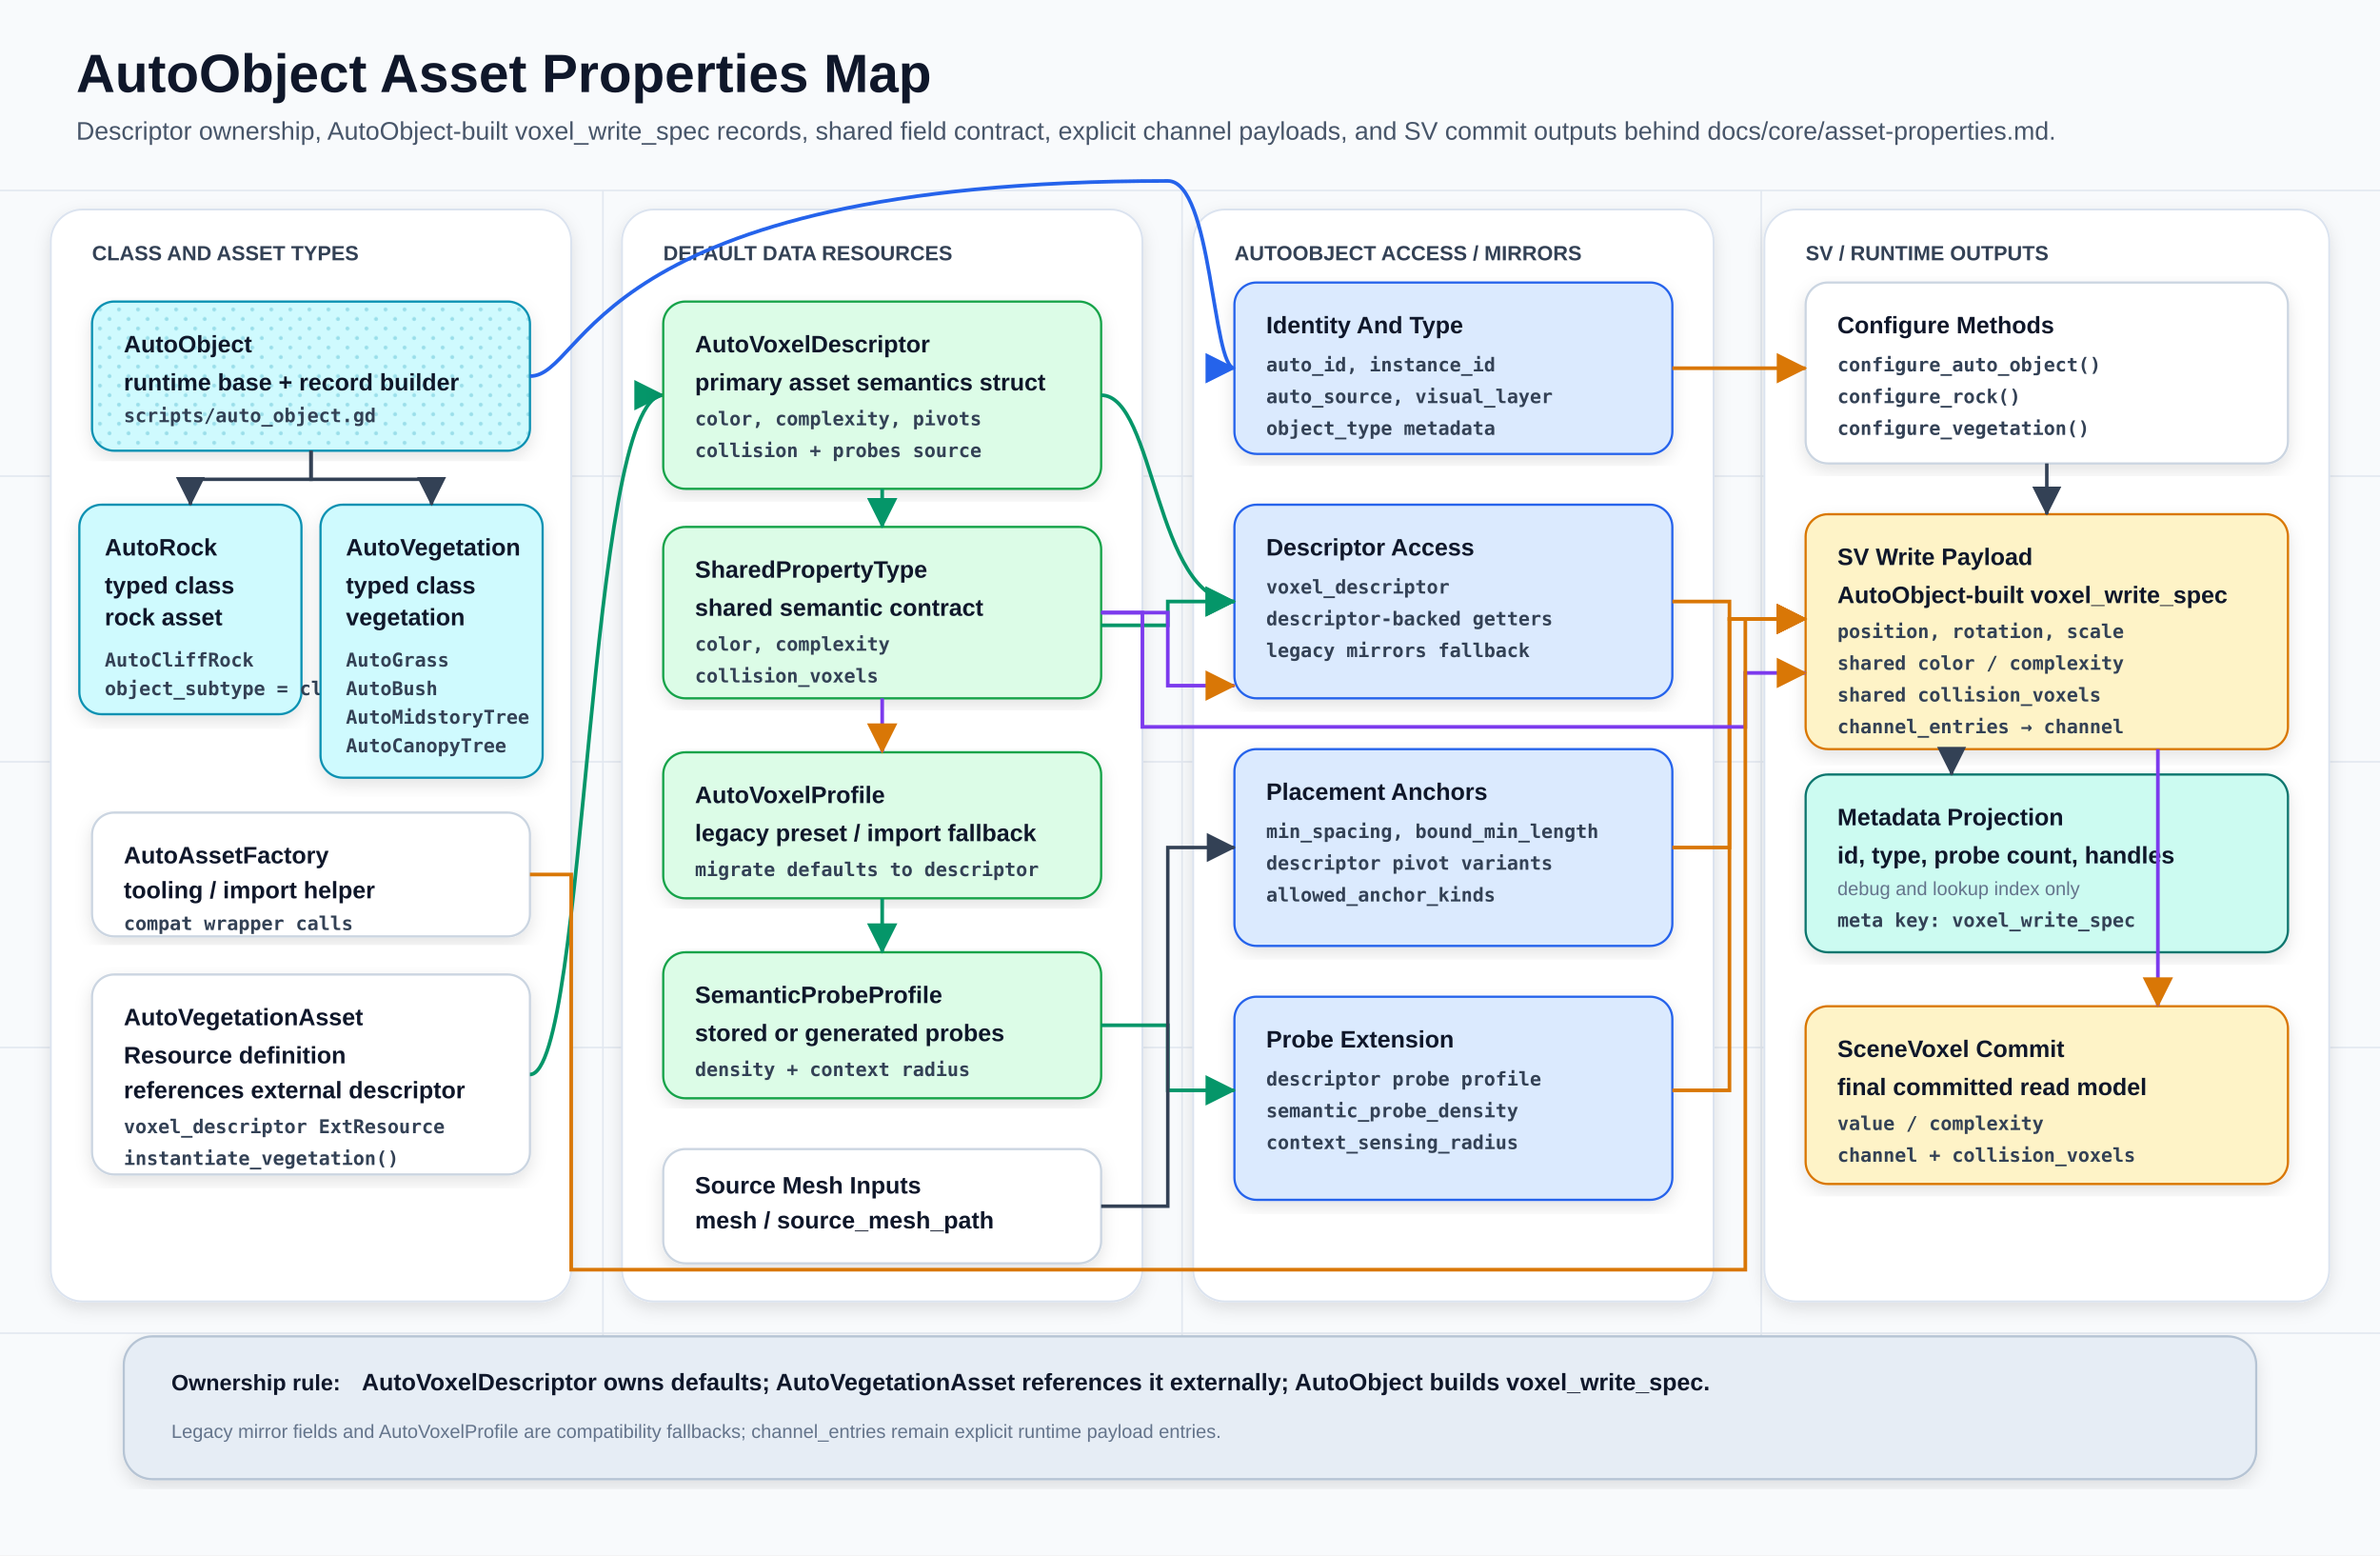
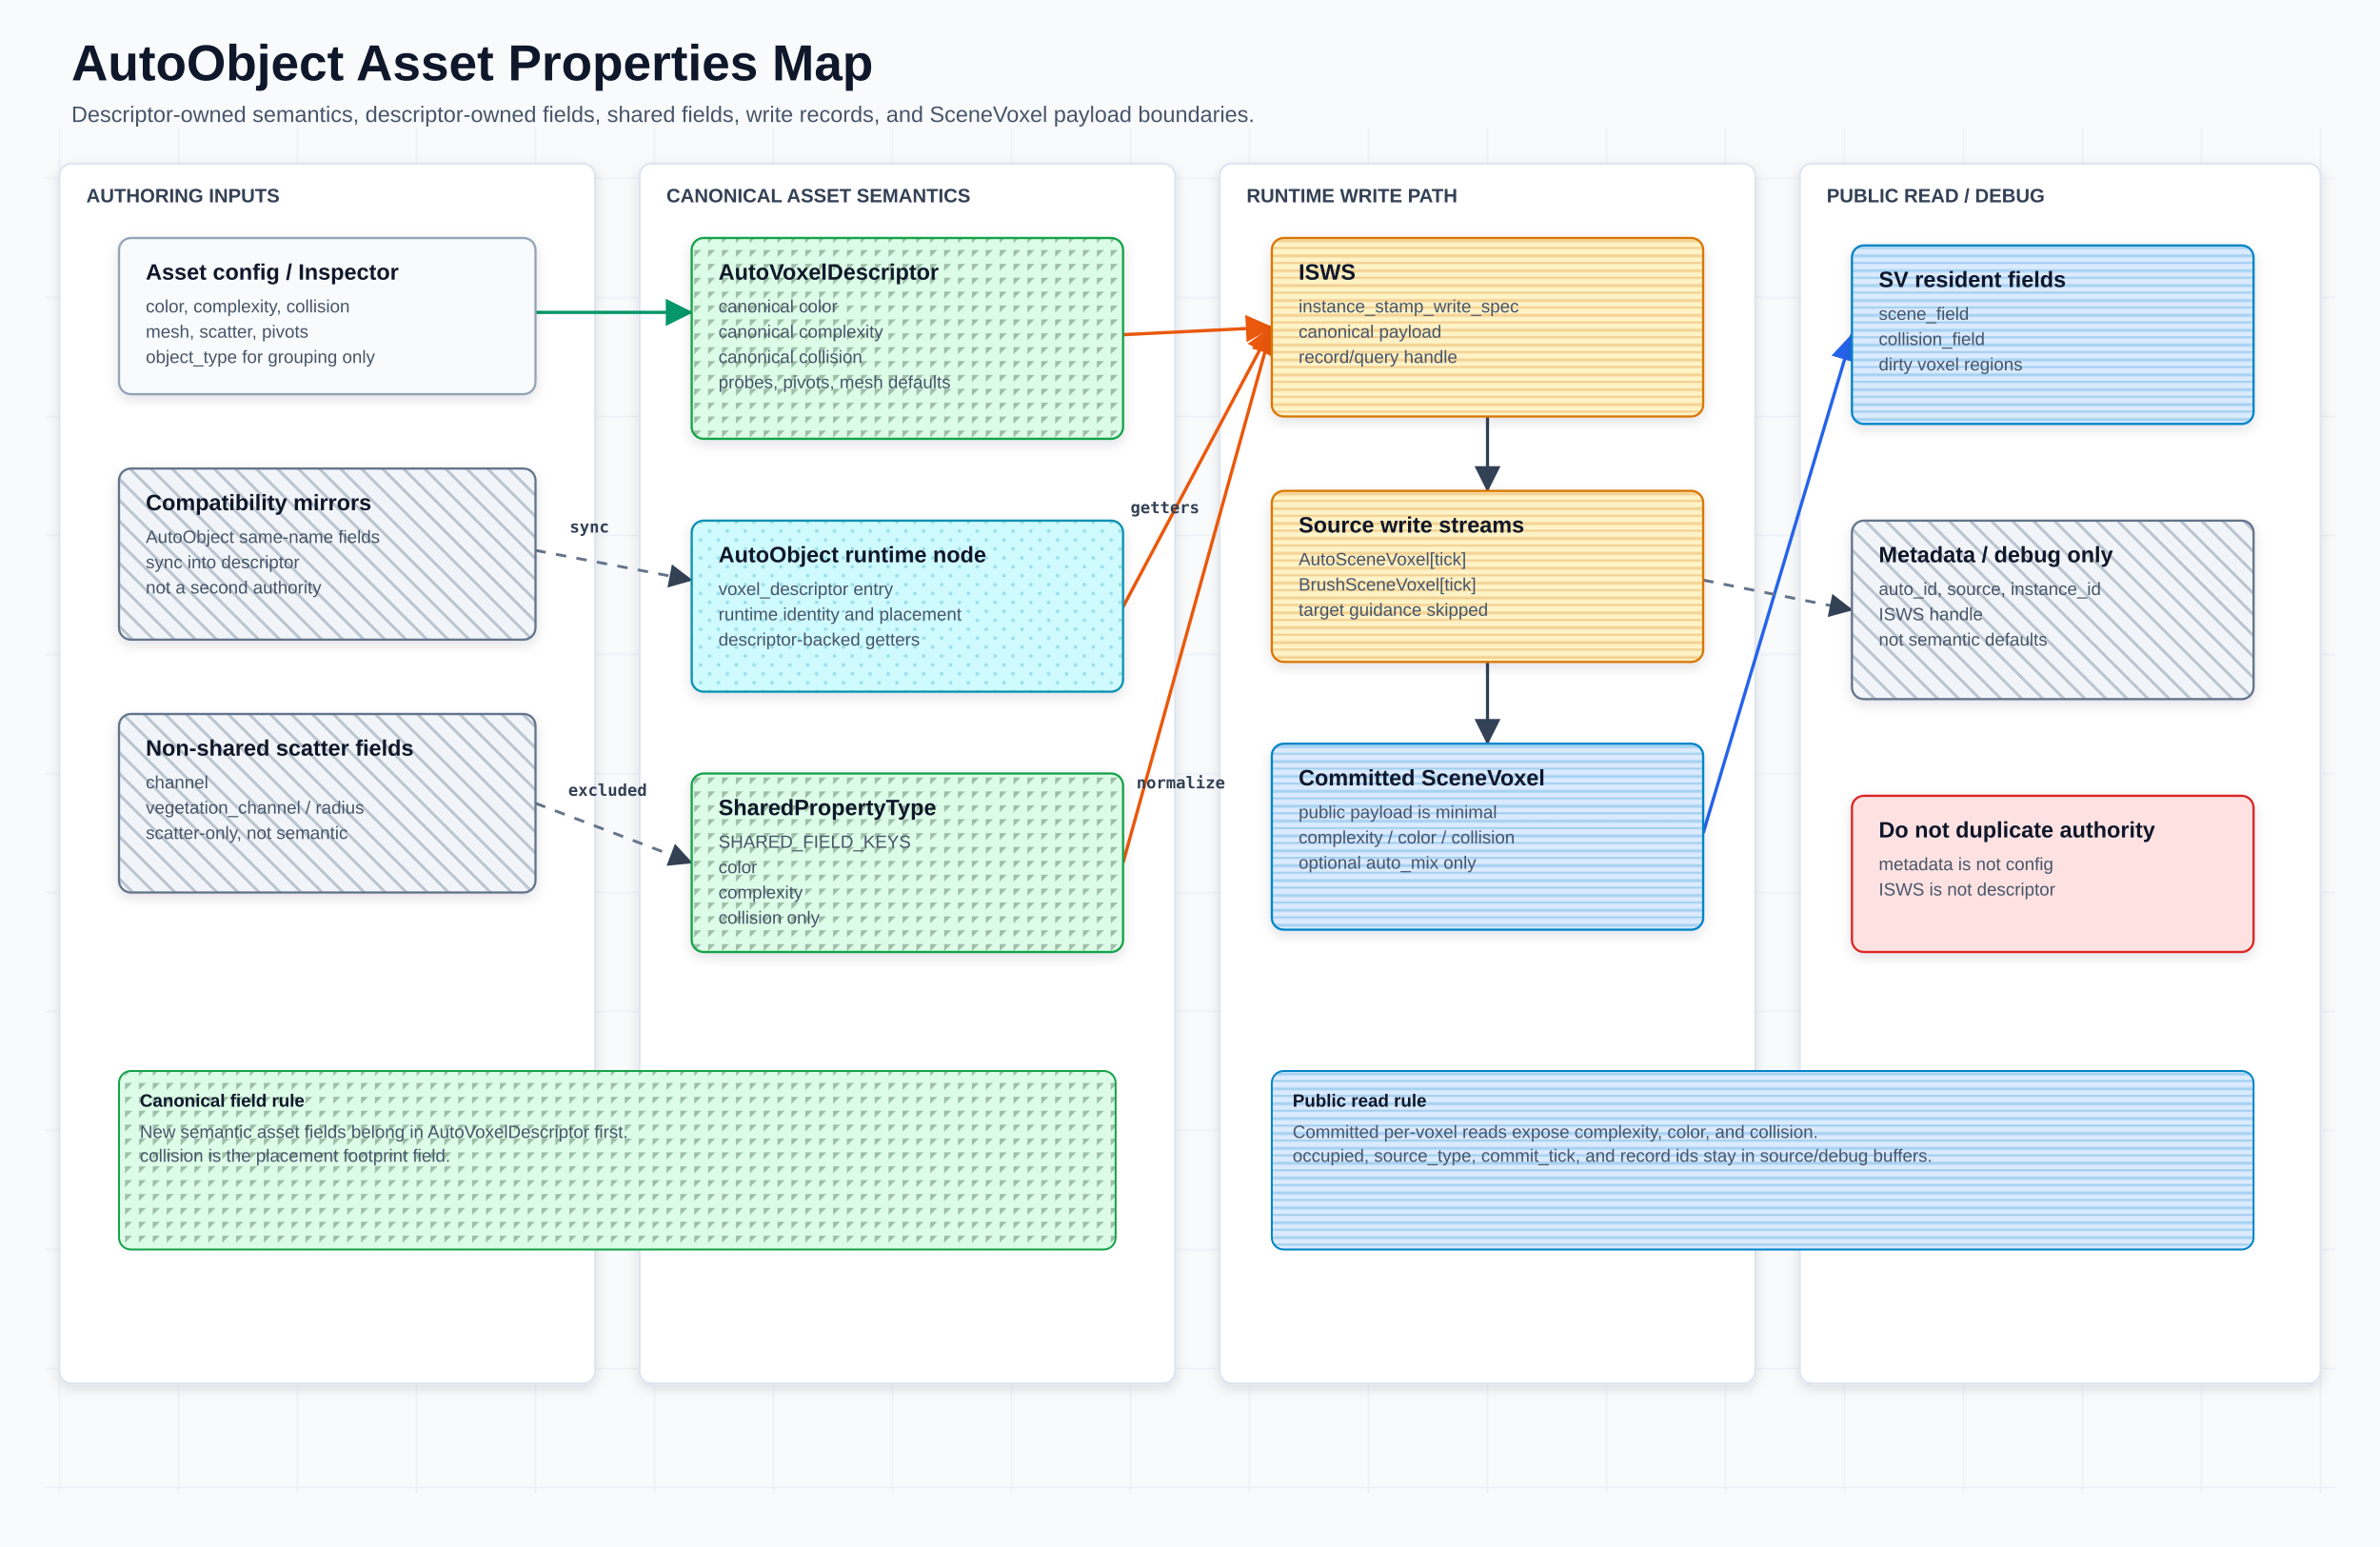
- <svg xmlns="http://www.w3.org/2000/svg" width="1500" height="980" viewBox="0 0 1500 980" role="img" aria-labelledby="title desc">
+ <svg xmlns="http://www.w3.org/2000/svg" width="1600" height="1040" viewBox="0 0 1600 1040" role="img" aria-labelledby="title desc">
  <defs>
    <marker id="arrow" viewBox="0 0 12 12" refX="10.5" refY="6" markerWidth="10" markerHeight="10" orient="auto">
      <path d="M1,1 L11,6 L1,11 Z" fill="#334155" />
    </marker>
    <marker id="arrow-blue" viewBox="0 0 12 12" refX="10.5" refY="6" markerWidth="10" markerHeight="10" orient="auto">
      <path d="M1,1 L11,6 L1,11 Z" fill="#2563eb" />
    </marker>
    <marker id="arrow-green" viewBox="0 0 12 12" refX="10.5" refY="6" markerWidth="10" markerHeight="10" orient="auto">
      <path d="M1,1 L11,6 L1,11 Z" fill="#059669" />
    </marker>
    <marker id="arrow-orange" viewBox="0 0 12 12" refX="10.5" refY="6" markerWidth="10" markerHeight="10" orient="auto">
      <path d="M1,1 L11,6 L1,11 Z" fill="#ea580c" />
    </marker>
-     <marker id="arrow-purple" viewBox="0 0 12 12" refX="10.5" refY="6" markerWidth="10" markerHeight="10" orient="auto">
-       <path d="M1,1 L11,6 L1,11 Z" fill="#7c3aed" />
-     </marker>
-     <filter id="shadow" x="-7%" y="-7%" width="114%" height="114%">
-       <feDropShadow dx="0" dy="4" stdDeviation="5" flood-color="#0f172a" flood-opacity="0.11" />
+     <filter id="shadow" x="-8%" y="-8%" width="116%" height="116%">
+       <feDropShadow dx="0" dy="3" stdDeviation="4" flood-color="#0f172a" flood-opacity="0.12" />
    </filter>
    <pattern id="autoobject-dot-bg" patternUnits="userSpaceOnUse" width="12" height="12">
      <rect width="12" height="12" fill="#cffafe" />
      <circle cx="3" cy="3" r="1.25" fill="#0891b2" opacity="0.256" />
      <circle cx="9" cy="9" r="1.25" fill="#0891b2" opacity="0.256" />
    </pattern>
-     <pattern id="sv-stripe-bg" patternUnits="userSpaceOnUse" width="10" height="10">
+     <pattern id="descriptor-grid" patternUnits="userSpaceOnUse" width="9.333" height="9.333">
+       <rect width="9.333" height="9.333" fill="#dcfce7" />
+       <path d="M4.667 0H0V4.667" stroke="#16a34a" stroke-width="0.333" opacity="0.258" />
+       <path d="M0 4.667L4.667 0" stroke="#16a34a" stroke-width="0.333" opacity="0.258" />
+     </pattern>
+     <pattern id="sv-stripe-blue" patternUnits="userSpaceOnUse" width="10" height="10">
+       <rect width="10" height="10" fill="#dbeafe" />
+       <rect y="1" width="10" height="2" fill="#0284c7" opacity="0.235" />
+       <rect y="6" width="10" height="1.5" fill="#0284c7" opacity="0.235" />
+     </pattern>
+     <pattern id="sv-stripe-amber" patternUnits="userSpaceOnUse" width="10" height="10">
      <rect width="10" height="10" fill="#fef3c7" />
      <rect y="1" width="10" height="2" fill="#d97706" opacity="0.264" />
-     </pattern>
-     <style>
-       .bg { fill: #f8fafc; }
-       .grid { stroke: #e2e8f0; stroke-width: 1; }
-       .title { fill: #0f172a; font: 700 34px "Segoe UI", Arial, sans-serif; }
-       .subtitle { fill: #475569; font: 15px "Segoe UI", Arial, sans-serif; }
-       .lane-title { fill: #334155; font: 700 13px "Segoe UI", Arial, sans-serif; letter-spacing: .08em; }
-       .node-title { fill: #0f172a; font: 700 17px "Segoe UI", Arial, sans-serif; }
-       .label { fill: #334155; font: 13px "Segoe UI", Arial, sans-serif; }
-       .tiny { fill: #475569; font: 12px "Segoe UI", Arial, sans-serif; }
-       .mono { fill: #1e3a8a; font: 700 12px Consolas, "Cascadia Mono", monospace; }
-       .rule { fill: #0f172a; font: 700 14px "Segoe UI", Arial, sans-serif; }
-       .lane { stroke-width: 1.4; filter: url(#shadow); }
-       .lane-type { fill: #ecfeff; stroke: #06b6d4; }
-       .lane-resource { fill: #f0fdf4; stroke: #22c55e; }
-       .lane-field { fill: #eff6ff; stroke: #3b82f6; }
-       .lane-runtime { fill: #fff7ed; stroke: #f97316; }
-       .node { stroke-width: 1.6; filter: url(#shadow); }
-       .type { fill: #cffafe; stroke: #0891b2; }
-       .autoobject-dot { fill: url(#autoobject-dot-bg); }
-       .resource { fill: #dcfce7; stroke: #16a34a; }
-       .field { fill: #dbeafe; stroke: #2563eb; }
-       .runtime { fill: #ffedd5; stroke: #f97316; }
-       .record { fill: #fef3c7; stroke: #d97706; }
-       .sv-stripe { fill: url(#sv-stripe-bg); }
-       .meta { fill: #ccfbf1; stroke: #0f766e; }
-       .support { fill: #f1f5f9; stroke: #64748b; }
-       .contract { fill: #ede9fe; stroke: #7c3aed; }
-       .warn { fill: #fee2e2; stroke: #dc2626; }
-       .edge { stroke: #334155; stroke-width: 2.1; fill: none; marker-end: url(#arrow); }
-       .edge-blue { stroke: #2563eb; stroke-width: 2.3; fill: none; marker-end: url(#arrow-blue); }
-       .edge-green { stroke: #059669; stroke-width: 2.3; fill: none; marker-end: url(#arrow-green); }
-       .edge-orange { stroke: #ea580c; stroke-width: 2.3; fill: none; marker-end: url(#arrow-orange); }
-       .edge-purple { stroke: #7c3aed; stroke-width: 2.3; fill: none; marker-end: url(#arrow-purple); }
-       .edge-soft { stroke: #64748b; stroke-width: 2; fill: none; marker-end: url(#arrow); stroke-dasharray: 7 7; }
- 
-       /* meshfill-graph-style: shared light engineering diagram theme */
-       :root { color-scheme: light; }
-       .bg, rect[fill="url(#bg)"] { fill: #f8fafc; }
-       svg &gt; circle[opacity] { opacity: 0; }
-       .grid { stroke: #e2e8f0; stroke-width: 1; }
-       .title { font: 700 34px "Segoe UI", "Microsoft YaHei", Arial, sans-serif; fill: #0f172a; letter-spacing: 0; }
-       .subtitle { font: 500 16px "Segoe UI", "Microsoft YaHei", Arial, sans-serif; fill: #475569; letter-spacing: 0; }
-       .section, .section-title { font: 700 18px "Segoe UI", "Microsoft YaHei", Arial, sans-serif; fill: #1e293b; letter-spacing: 0; }
-       .band-title, .lane-title { font: 700 13px "Segoe UI", "Microsoft YaHei", Arial, sans-serif; fill: #334155; letter-spacing: 0; }
-       .label, .node-title, .pill-text { font: 700 15px "Segoe UI", "Microsoft YaHei", Arial, sans-serif; fill: #0f172a; letter-spacing: 0; }
-       .text { font: 500 16px "Segoe UI", "Microsoft YaHei", Arial, sans-serif; fill: #1f2937; letter-spacing: 0; }
-       .small { font: 500 13px "Segoe UI", "Microsoft YaHei", Arial, sans-serif; fill: #475569; letter-spacing: 0; }
-       .tiny { font: 500 12px "Segoe UI", "Microsoft YaHei", Arial, sans-serif; fill: #64748b; letter-spacing: 0; }
-       .mono, .mono-strong, .formula { font: 600 12px Consolas, "Cascadia Mono", monospace; fill: #334155; letter-spacing: 0; }
-       .lane, .band, .band2d, .band3d, .band-field, .band-post, .lane-type, .lane-resource, .lane-field, .lane-runtime, .lane-factory, .lane-owner, .lane-tool, .state-band, .target-band, .asset-band, .route-band, .place-band { fill: #ffffff; stroke: #dbe3ef; stroke-width: 1.2; }
-       .node, .card, .soft, .tick, .legend { stroke-width: 1.4; filter: url(#shadow); }
-       .box, .box-gray, .card, .soft, .support, .tool, .owner, .factory, .downstream, .legacy, .getter, .runtime, .tick, .legend { fill: #ffffff; stroke: #cbd5e1; }
-       .box-blue, .input, .entry, .field, .state, .sv, .target, .target-card, .gpu-card, .gpu { fill: #dbeafe; stroke: #2563eb; }
-       .box-green, .asset, .resource, .autoobject, .input-card, .source-card, .contract, .sv-card, .ok, .prefilter-card { fill: #dcfce7; stroke: #16a34a; }
-       .box-purple, .route, .route-card, .rerank-card, .gate-card, .descriptor, .record-card, .vdb-card, .debug-card { fill: #ede9fe; stroke: #7c3aed; }
-       .box-yellow, .placement, .placement-card, .commit-card, .persist-card, .aggregate-card { fill: #fef3c7; stroke: #d97706; }
-       .box-red, .hardgate, .prune-card { fill: #fee2e2; stroke: #ef4444; }
-       .record, .record-card { fill: #fef3c7; stroke: #d97706; }
-       .cache, .cache-card, .scene_voxel_runtime { fill: #ccfbf1; stroke: #0f766e; }
-       .note, .warn { fill: #e6edf5; stroke: #b6c4d4; }
-       .pill, .pill-blue, .pill-pink, .pill-amber { fill: #f8fafc; stroke: #cbd5e1; }
-       rect[fill="#0f172a"], rect[fill="#111827"], rect[fill="#172033"], rect[fill="#16213a"], rect[fill="#101827"], rect[fill="#111c31"], rect[fill="#082f49"], rect[fill="#052e2b"], rect[fill="#052e16"], rect[fill="#064e3b"], rect[fill="#062f26"], rect[fill="#2e1065"], rect[fill="#2b2038"], rect[fill="#2b1d35"], rect[fill="#0f1f2f"], rect[fill="#182135"], rect[fill="#1e2030"], rect[fill="#1b2330"], rect[fill="#3a2510"], rect[fill="#0e2a1d"], rect[fill="#10251e"] { fill: #ffffff; stroke: #cbd5e1; }
-       .edge, .arrow, .dash { fill: none; stroke: #334155; stroke-width: 2.2; }
-       .edge-soft, .arrow-soft { fill: none; stroke: #64748b; stroke-width: 2; }
-       .edge-blue, .arrow-blue { fill: none; stroke: #2563eb; stroke-width: 2.3; }
-       .edge-green, .arrow-green, .dash-green { fill: none; stroke: #059669; stroke-width: 2.3; }
-       .edge-orange, .edge-amber, .arrow-purple, .dash-purple { fill: none; stroke: #d97706; stroke-width: 2.3; }
-       .edge-purple { fill: none; stroke: #7c3aed; stroke-width: 2.3; }
-       .arrow-red, .dash-red, .dash-pink { fill: none; stroke: #dc2626; stroke-width: 2.2; }
-       .dash, .dash-green, .dash-red, .dash-pink, .dash-purple, .edge-soft, .arrow-soft { stroke-dasharray: 7 7; }
-       #arrow path { fill: #334155; }
-       #arrowGreen path, #arrow-green path { fill: #059669; }
-       #arrowBlue path, #arrow-blue path { fill: #2563eb; }
-       #arrowRed path, #arrow-red path { fill: #dc2626; }
-       #arrowPurple path, #arrow-purple path, #arrow-orange path, #arrow-amber path { fill: #d97706; }
-     </style>
+       <rect y="6" width="10" height="1.5" fill="#d97706" opacity="0.264" />
+     </pattern>
+     <pattern id="note-hatch" patternUnits="userSpaceOnUse" width="10" height="10" patternTransform="rotate(45)">
+       <rect width="10" height="10" fill="#f1f5f9" />
+       <rect x="0" y="0" width="10" height="2" fill="#64748b" opacity="0.362" />
+     </pattern>
  </defs>
-   <rect class="bg" width="1500" height="980" />
-   <path class="grid" d="M0 120H1500M0 300H1500M0 480H1500M0 660H1500M0 840H1500" />
-   <path class="grid" d="M380 120V930M745 120V930M1110 120V930" />
-   <text class="title" x="48" y="58">AutoObject Asset Properties Map</text>
-   <text class="subtitle" x="48" y="88">Descriptor ownership, AutoObject-built voxel_write_spec records, shared field contract, explicit channel payloads, and SV commit outputs behind docs/core/asset-properties.md.</text>
-   <rect class="lane lane-type" x="32" y="132" width="328" height="688" rx="20" ry="20" />
-   <rect class="lane lane-resource" x="392" y="132" width="328" height="688" rx="20" ry="20" />
-   <rect class="lane lane-field" x="752" y="132" width="328" height="688" rx="20" ry="20" />
-   <rect class="lane lane-runtime" x="1112" y="132" width="356" height="688" rx="20" ry="20" />
-   <text class="lane-title" x="58" y="164">CLASS AND ASSET TYPES</text>
-   <text class="lane-title" x="418" y="164">DEFAULT DATA RESOURCES</text>
-   <text class="lane-title" x="778" y="164">AUTOOBJECT ACCESS / MIRRORS</text>
-   <text class="lane-title" x="1138" y="164">SV / RUNTIME OUTPUTS</text>
-   <rect class="node type autoobject-dot" x="58" y="190" width="276" height="94" rx="14" ry="14" />
-   <text class="node-title" x="78" y="222">AutoObject</text>
-   <text class="label" x="78" y="246">runtime base + record builder</text>
-   <text class="mono" x="78" y="266">scripts/auto_object.gd</text>
-   <rect class="node type" x="50" y="318" width="140" height="132" rx="14" ry="14" />
-   <text class="node-title" x="66" y="350">AutoRock</text>
-   <text class="label" x="66" y="374">typed class</text>
-   <text class="label" x="66" y="394">rock asset</text>
-   <text class="mono" x="66" y="420">AutoCliffRock</text>
-   <text class="mono" x="66" y="438">object_subtype = cliff</text>
-   <rect class="node type" x="202" y="318" width="140" height="172" rx="14" ry="14" />
-   <text class="node-title" x="218" y="350">AutoVegetation</text>
-   <text class="label" x="218" y="374">typed class</text>
-   <text class="label" x="218" y="394">vegetation</text>
-   <text class="mono" x="218" y="420">AutoGrass</text>
-   <text class="mono" x="218" y="438">AutoBush</text>
-   <text class="mono" x="218" y="456">AutoMidstoryTree</text>
-   <text class="mono" x="218" y="474">AutoCanopyTree</text>
-   <rect class="node support" x="58" y="512" width="276" height="78" rx="14" ry="14" />
-   <text class="node-title" x="78" y="544">AutoAssetFactory</text>
-   <text class="label" x="78" y="566">tooling / import helper</text>
-   <text class="mono" x="78" y="586">compat wrapper calls</text>
-   <rect class="node support" x="58" y="614" width="276" height="126" rx="14" ry="14" />
-   <text class="node-title" x="78" y="646">AutoVegetationAsset</text>
-   <text class="label" x="78" y="670">Resource definition</text>
-   <text class="label" x="78" y="692">references external descriptor</text>
-   <text class="mono" x="78" y="714">voxel_descriptor ExtResource</text>
-   <text class="mono" x="78" y="734">instantiate_vegetation()</text>
-   <path class="edge" d="M196 284 V302 H120 V318" />
-   <path class="edge" d="M196 284 V302 H272 V318" />
-   <path class="edge-green" d="M334 677 C370 677 370 249 418 249" />
-   <rect class="node resource" x="418" y="190" width="276" height="118" rx="14" ry="14" />
-   <text class="node-title" x="438" y="222">AutoVoxelDescriptor</text>
-   <text class="label" x="438" y="246">primary asset semantics struct</text>
-   <text class="mono" x="438" y="268">color, complexity, pivots</text>
-   <text class="mono" x="438" y="288">collision + probes source</text>
-   <rect class="node contract" x="418" y="332" width="276" height="108" rx="14" ry="14" />
-   <text class="node-title" x="438" y="364">SharedPropertyType</text>
-   <text class="label" x="438" y="388">shared semantic contract</text>
-   <text class="mono" x="438" y="410">color, complexity</text>
-   <text class="mono" x="438" y="430">collision_voxels</text>
-   <rect class="node resource" x="418" y="474" width="276" height="92" rx="14" ry="14" />
-   <text class="node-title" x="438" y="506">AutoVoxelProfile</text>
-   <text class="label" x="438" y="530">legacy preset / import fallback</text>
-   <text class="mono" x="438" y="552">migrate defaults to descriptor</text>
-   <rect class="node resource" x="418" y="600" width="276" height="92" rx="14" ry="14" />
-   <text class="node-title" x="438" y="632">SemanticProbeProfile</text>
-   <text class="label" x="438" y="656">stored or generated probes</text>
-   <text class="mono" x="438" y="678">density + context radius</text>
-   <rect class="node support" x="418" y="724" width="276" height="72" rx="14" ry="14" />
-   <text class="node-title" x="438" y="752">Source Mesh Inputs</text>
-   <text class="label" x="438" y="774">mesh / source_mesh_path</text>
-   <path class="edge-green" d="M556 308 V332" />
-   <path class="edge-purple" d="M556 440 V474" />
-   <path class="edge-green" d="M556 566 V600" />
-   <rect class="node field" x="778" y="178" width="276" height="108" rx="14" ry="14" />
-   <text class="node-title" x="798" y="210">Identity And Type</text>
-   <text class="mono" x="798" y="234">auto_id, instance_id</text>
-   <text class="mono" x="798" y="254">auto_source, visual_layer</text>
-   <text class="mono" x="798" y="274">object_type metadata</text>
-   <rect class="node field" x="778" y="318" width="276" height="122" rx="14" ry="14" />
-   <text class="node-title" x="798" y="350">Descriptor Access</text>
-   <text class="mono" x="798" y="374">voxel_descriptor</text>
-   <text class="mono" x="798" y="394">descriptor-backed getters</text>
-   <text class="mono" x="798" y="414">legacy mirrors fallback</text>
-   <rect class="node field" x="778" y="472" width="276" height="124" rx="14" ry="14" />
-   <text class="node-title" x="798" y="504">Placement Anchors</text>
-   <text class="mono" x="798" y="528">min_spacing, bound_min_length</text>
-   <text class="mono" x="798" y="548">descriptor pivot variants</text>
-   <text class="mono" x="798" y="568">allowed_anchor_kinds</text>
-   <rect class="node field" x="778" y="628" width="276" height="128" rx="14" ry="14" />
-   <text class="node-title" x="798" y="660">Probe Extension</text>
-   <text class="mono" x="798" y="684">descriptor probe profile</text>
-   <text class="mono" x="798" y="704">semantic_probe_density</text>
-   <text class="mono" x="798" y="724">context_sensing_radius</text>
-   <path class="edge-blue" d="M334 237 C370 237 370 114 736 114 C764 114 764 232 778 232" />
-   <path class="edge-green" d="M694 249 C728 249 728 379 778 379" />
-   <path class="edge-green" d="M694 394 H736 V379 H778" />
-   <path class="edge-purple" d="M694 386 H736 V432 H778" />
-   <path class="edge-green" d="M694 646 H736 V687 H778" />
-   <path class="edge" d="M694 760 H736 V534 H778" />
-   <rect class="node runtime" x="1138" y="178" width="304" height="114" rx="14" ry="14" />
-   <text class="node-title" x="1158" y="210">Configure Methods</text>
-   <text class="mono" x="1158" y="234">configure_auto_object()</text>
-   <text class="mono" x="1158" y="254">configure_rock()</text>
-   <text class="mono" x="1158" y="274">configure_vegetation()</text>
-   <rect class="node record sv-stripe" x="1138" y="324" width="304" height="148" rx="14" ry="14" />
-   <text class="node-title" x="1158" y="356">SV Write Payload</text>
-   <text class="label" x="1158" y="380">AutoObject-built voxel_write_spec</text>
-   <text class="mono" x="1158" y="402">position, rotation, scale</text>
-   <text class="mono" x="1158" y="422">shared color / complexity</text>
-   <text class="mono" x="1158" y="442">shared collision_voxels</text>
-   <text class="mono" x="1158" y="462">channel_entries → channel</text>
-   <rect class="node meta" x="1138" y="488" width="304" height="112" rx="14" ry="14" />
-   <text class="node-title" x="1158" y="520">Metadata Projection</text>
-   <text class="label" x="1158" y="544">id, type, probe count, handles</text>
-   <text class="tiny" x="1158" y="564">debug and lookup index only</text>
-   <text class="mono" x="1158" y="584">meta key: voxel_write_spec</text>
-   <rect class="node record sv-stripe" x="1138" y="634" width="304" height="112" rx="14" ry="14" />
-   <text class="node-title" x="1158" y="666">SceneVoxel Commit</text>
-   <text class="label" x="1158" y="690">final committed read model</text>
-   <text class="mono" x="1158" y="712">value / complexity</text>
-   <text class="mono" x="1158" y="732">channel + collision_voxels</text>
-   <path class="edge-orange" d="M1054 232 H1138" />
-   <path class="edge-orange" d="M1054 379 H1090 V390 H1138" />
-   <path class="edge-orange" d="M1054 534 H1090 V390 H1138" />
-   <path class="edge-orange" d="M1054 687 H1090 V390 H1138" />
-   <path class="edge-purple" d="M694 386 H720 V458 H1100 V424 H1138" />
-   <path class="edge-orange" d="M334 551 H360 V800 H1100 V390 H1138" />
-   <path class="edge" d="M1290 292 V324" />
-   <path class="edge" d="M1230 472 V488" />
-   <path class="edge-purple" d="M1360 472 V634" />
-   <rect class="node warn" x="78" y="842" width="1344" height="90" rx="18" ry="18" />
-   <text class="rule" x="108" y="876">Ownership rule:</text>
-   <text class="label" x="228" y="876">AutoVoxelDescriptor owns defaults; AutoVegetationAsset references it externally; AutoObject builds voxel_write_spec.</text>
-   <text class="tiny" x="108" y="906">Legacy mirror fields and AutoVoxelProfile are compatibility fallbacks; channel_entries remain explicit runtime payload entries.</text>
+   <style>
+     :root { color-scheme: light; }
+     .bg { fill: #f8fafc; }
+     .grid { stroke: #e2e8f0; stroke-width: 1; opacity: 0.7; }
+     .title { fill: #0f172a; font: 700 34px "Segoe UI", "Microsoft YaHei", Arial, sans-serif; letter-spacing: 0; }
+     .subtitle { fill: #475569; font: 500 15px "Segoe UI", "Microsoft YaHei", Arial, sans-serif; letter-spacing: 0; }
+     .lane-title { fill: #334155; font: 700 13px "Segoe UI", "Microsoft YaHei", Arial, sans-serif; letter-spacing: 0; }
+     .node-title { fill: #0f172a; font: 700 15px "Segoe UI", "Microsoft YaHei", Arial, sans-serif; letter-spacing: 0; }
+     .small { fill: #475569; font: 500 12px "Segoe UI", "Microsoft YaHei", Arial, sans-serif; letter-spacing: 0; }
+     .mono { fill: #334155; font: 600 11px Consolas, "Cascadia Mono", monospace; letter-spacing: 0; }
+     .note-text { fill: #0f172a; font: 600 12px "Segoe UI", "Microsoft YaHei", Arial, sans-serif; letter-spacing: 0; }
+     .lane { fill: #ffffff; stroke: #dbe3ef; stroke-width: 1.2; filter: url(#shadow); }
+     .node { stroke-width: 1.5; filter: url(#shadow); }
+     .edge { stroke: #334155; stroke-width: 2.1; fill: none; marker-end: url(#arrow); }
+     .edge-blue { stroke: #2563eb; stroke-width: 2.2; fill: none; marker-end: url(#arrow-blue); }
+     .edge-green { stroke: #059669; stroke-width: 2.2; fill: none; marker-end: url(#arrow-green); }
+     .edge-orange { stroke: #ea580c; stroke-width: 2.2; fill: none; marker-end: url(#arrow-orange); }
+     .edge-dash { stroke: #64748b; stroke-width: 1.9; fill: none; stroke-dasharray: 7 7; marker-end: url(#arrow); }
+     .edge-warn { stroke: #dc2626; stroke-width: 2; fill: none; stroke-dasharray: 8 6; marker-end: url(#arrow); }
+   </style>
+   <rect class="bg" x="0" y="0" width="1600" height="1040" />
+   <g opacity="0.65">
+     <line class="grid" x1="40" y1="86" x2="40" y2="1004" />
+     <line class="grid" x1="120" y1="86" x2="120" y2="1004" />
+     <line class="grid" x1="200" y1="86" x2="200" y2="1004" />
+     <line class="grid" x1="280" y1="86" x2="280" y2="1004" />
+     <line class="grid" x1="360" y1="86" x2="360" y2="1004" />
+     <line class="grid" x1="440" y1="86" x2="440" y2="1004" />
+     <line class="grid" x1="520" y1="86" x2="520" y2="1004" />
+     <line class="grid" x1="600" y1="86" x2="600" y2="1004" />
+     <line class="grid" x1="680" y1="86" x2="680" y2="1004" />
+     <line class="grid" x1="760" y1="86" x2="760" y2="1004" />
+     <line class="grid" x1="840" y1="86" x2="840" y2="1004" />
+     <line class="grid" x1="920" y1="86" x2="920" y2="1004" />
+     <line class="grid" x1="1000" y1="86" x2="1000" y2="1004" />
+     <line class="grid" x1="1080" y1="86" x2="1080" y2="1004" />
+     <line class="grid" x1="1160" y1="86" x2="1160" y2="1004" />
+     <line class="grid" x1="1240" y1="86" x2="1240" y2="1004" />
+     <line class="grid" x1="1320" y1="86" x2="1320" y2="1004" />
+     <line class="grid" x1="1400" y1="86" x2="1400" y2="1004" />
+     <line class="grid" x1="1480" y1="86" x2="1480" y2="1004" />
+     <line class="grid" x1="1560" y1="86" x2="1560" y2="1004" />
+     <line class="grid" x1="30" y1="120" x2="1570" y2="120" />
+     <line class="grid" x1="30" y1="200" x2="1570" y2="200" />
+     <line class="grid" x1="30" y1="280" x2="1570" y2="280" />
+     <line class="grid" x1="30" y1="360" x2="1570" y2="360" />
+     <line class="grid" x1="30" y1="440" x2="1570" y2="440" />
+     <line class="grid" x1="30" y1="520" x2="1570" y2="520" />
+     <line class="grid" x1="30" y1="600" x2="1570" y2="600" />
+     <line class="grid" x1="30" y1="680" x2="1570" y2="680" />
+     <line class="grid" x1="30" y1="760" x2="1570" y2="760" />
+     <line class="grid" x1="30" y1="840" x2="1570" y2="840" />
+     <line class="grid" x1="30" y1="920" x2="1570" y2="920" />
+     <line class="grid" x1="30" y1="1000" x2="1570" y2="1000" />
+   </g>
+   <text class="title" x="48" y="54">AutoObject Asset Properties Map</text>
+   <text class="subtitle" x="48" y="82">Descriptor-owned semantics, descriptor-owned fields, shared fields, write records, and SceneVoxel payload boundaries.</text>
+   <g>
+     <rect class="lane" x="40" y="110" width="360" height="820" rx="8" />
+     <text class="lane-title" x="58" y="136">AUTHORING INPUTS</text>
+     <rect class="lane" x="430" y="110" width="360" height="820" rx="8" />
+     <text class="lane-title" x="448" y="136">CANONICAL ASSET SEMANTICS</text>
+     <rect class="lane" x="820" y="110" width="360" height="820" rx="8" />
+     <text class="lane-title" x="838" y="136">RUNTIME WRITE PATH</text>
+     <rect class="lane" x="1210" y="110" width="350" height="820" rx="8" />
+     <text class="lane-title" x="1228" y="136">PUBLIC READ / DEBUG</text>
+   </g>
+   <g>
+     <path class="edge-green" d="M 360 210 L 465 210" />
+     <path class="edge-dash" d="M 360 370 L 465 390" />
+     <text class="mono" x="383" y="358">sync</text>
+     <path class="edge-orange" d="M 755 225 L 855 220" />
+     <path class="edge-orange" d="M 755 408 L 855 220" />
+     <text class="mono" x="760" y="345">getters</text>
+     <path class="edge-orange" d="M 755 580 L 855 220" />
+     <text class="mono" x="764" y="530">normalize</text>
+     <path class="edge" d="M 1000 280 L 1000 330" />
+     <path class="edge" d="M 1000 445 L 1000 500" />
+     <path class="edge-blue" d="M 1145 560 L 1245 225" />
+     <path class="edge-dash" d="M 1145 390 L 1245 410" />
+     <path class="edge-dash" d="M 360 540 L 465 580" />
+     <text class="mono" x="382" y="535">excluded</text>
+   </g>
+   <g>
+     <g id="asset-config-/-inspector">
+       <rect class="node" x="80" y="160" width="280" height="105" rx="8" fill="#f8fafc" stroke="#94a3b8" />
+       <text class="node-title" x="98" y="188">Asset config / Inspector</text>
+       <text class="small">
+         <tspan x="98" y="210">color, complexity, collision</tspan>
+         <tspan x="98" y="227">mesh, scatter, pivots</tspan>
+         <tspan x="98" y="244">object_type for grouping only</tspan>
+       </text>
+     </g>
+     <g id="descriptor-fields">
+       <rect class="node" x="80" y="315" width="280" height="115" rx="8" fill="url(#note-hatch)" stroke="#64748b" />
+       <text class="node-title" x="98" y="343">Compatibility mirrors</text>
+       <text class="small">
+         <tspan x="98" y="365">AutoObject same-name fields</tspan>
+         <tspan x="98" y="382">sync into descriptor</tspan>
+         <tspan x="98" y="399">not a second authority</tspan>
+       </text>
+     </g>
+     <g id="non-shared-scatter-fields">
+       <rect class="node" x="80" y="480" width="280" height="120" rx="8" fill="url(#note-hatch)" stroke="#64748b" />
+       <text class="node-title" x="98" y="508">Non-shared scatter fields</text>
+       <text class="small">
+         <tspan x="98" y="530">channel</tspan>
+         <tspan x="98" y="547">vegetation_channel / radius</tspan>
+         <tspan x="98" y="564">scatter-only, not semantic</tspan>
+       </text>
+     </g>
+     <g id="autovoxeldescriptor">
+       <rect class="node" x="465" y="160" width="290" height="135" rx="8" fill="url(#descriptor-grid)" stroke="#16a34a" />
+       <text class="node-title" x="483" y="188">AutoVoxelDescriptor</text>
+       <text class="small">
+         <tspan x="483" y="210">canonical color</tspan>
+         <tspan x="483" y="227">canonical complexity</tspan>
+         <tspan x="483" y="244">canonical collision</tspan>
+         <tspan x="483" y="261">probes, pivots, mesh defaults</tspan>
+       </text>
+     </g>
+     <g id="autoobject-runtime-node">
+       <rect class="node" x="465" y="350" width="290" height="115" rx="8" fill="url(#autoobject-dot-bg)" stroke="#0891b2" />
+       <text class="node-title" x="483" y="378">AutoObject runtime node</text>
+       <text class="small">
+         <tspan x="483" y="400">voxel_descriptor entry</tspan>
+         <tspan x="483" y="417">runtime identity and placement</tspan>
+         <tspan x="483" y="434">descriptor-backed getters</tspan>
+       </text>
+     </g>
+     <g id="sharedpropertytype">
+       <rect class="node" x="465" y="520" width="290" height="120" rx="8" fill="url(#descriptor-grid)" stroke="#16a34a" />
+       <text class="node-title" x="483" y="548">SharedPropertyType</text>
+       <text class="small">
+         <tspan x="483" y="570">SHARED_FIELD_KEYS</tspan>
+         <tspan x="483" y="587">color</tspan>
+         <tspan x="483" y="604">complexity</tspan>
+         <tspan x="483" y="621">collision only</tspan>
+       </text>
+     </g>
+     <g id="instance_stamp_write_spec">
+       <rect class="node" x="855" y="160" width="290" height="120" rx="8" fill="url(#sv-stripe-amber)" stroke="#d97706" />
+       <text class="node-title" x="873" y="188">ISWS</text>
+       <text class="small">
+         <tspan x="873" y="210">instance_stamp_write_spec</tspan>
+         <tspan x="873" y="227">canonical payload</tspan>
+         <tspan x="873" y="244">record/query handle</tspan>
+       </text>
+     </g>
+     <g id="source-write-streams">
+       <rect class="node" x="855" y="330" width="290" height="115" rx="8" fill="url(#sv-stripe-amber)" stroke="#d97706" />
+       <text class="node-title" x="873" y="358">Source write streams</text>
+       <text class="small">
+         <tspan x="873" y="380">AutoSceneVoxel[tick]</tspan>
+         <tspan x="873" y="397">BrushSceneVoxel[tick]</tspan>
+         <tspan x="873" y="414">target guidance skipped</tspan>
+       </text>
+     </g>
+     <g id="committed-scenevoxel">
+       <rect class="node" x="855" y="500" width="290" height="125" rx="8" fill="url(#sv-stripe-blue)" stroke="#0284c7" />
+       <text class="node-title" x="873" y="528">Committed SceneVoxel</text>
+       <text class="small">
+         <tspan x="873" y="550">public payload is minimal</tspan>
+         <tspan x="873" y="567">complexity / color / collision</tspan>
+         <tspan x="873" y="584">optional auto_mix only</tspan>
+       </text>
+     </g>
+     <g id="sv-resident-fields">
+       <rect class="node" x="1245" y="165" width="270" height="120" rx="8" fill="url(#sv-stripe-blue)" stroke="#0284c7" />
+       <text class="node-title" x="1263" y="193">SV resident fields</text>
+       <text class="small">
+         <tspan x="1263" y="215">scene_field</tspan>
+         <tspan x="1263" y="232">collision_field</tspan>
+         <tspan x="1263" y="249">dirty voxel regions</tspan>
+       </text>
+     </g>
+     <g id="metadata-/-debug-only">
+       <rect class="node" x="1245" y="350" width="270" height="120" rx="8" fill="url(#note-hatch)" stroke="#64748b" />
+       <text class="node-title" x="1263" y="378">Metadata / debug only</text>
+       <text class="small">
+         <tspan x="1263" y="400">auto_id, source, instance_id</tspan>
+         <tspan x="1263" y="417">ISWS handle</tspan>
+         <tspan x="1263" y="434">not semantic defaults</tspan>
+       </text>
+     </g>
+     <g id="do-not-duplicate-authority">
+       <rect class="node" x="1245" y="535" width="270" height="105" rx="8" fill="#fee2e2" stroke="#dc2626" />
+       <text class="node-title" x="1263" y="563">Do not duplicate authority</text>
+       <text class="small">
+         <tspan x="1263" y="585">metadata is not config</tspan>
+         <tspan x="1263" y="602">ISWS is not descriptor</tspan>
+       </text>
+     </g>
+   </g>
+   <g>
+     <g>
+       <rect x="80" y="720" width="670" height="120" rx="8" fill="url(#descriptor-grid)" stroke="#16a34a" stroke-width="1.3" />
+       <text class="note-text" x="94" y="744">Canonical field rule</text>
+       <text class="small">
+         <tspan x="94" y="765">New semantic asset fields belong in AutoVoxelDescriptor first.</tspan>
+         <tspan x="94" y="781">collision is the placement footprint field.</tspan>
+       </text>
+     </g>
+     <g>
+       <rect x="855" y="720" width="660" height="120" rx="8" fill="url(#sv-stripe-blue)" stroke="#0284c7" stroke-width="1.3" />
+       <text class="note-text" x="869" y="744">Public read rule</text>
+       <text class="small">
+         <tspan x="869" y="765">Committed per-voxel reads expose complexity, color, and collision.</tspan>
+         <tspan x="869" y="781">occupied, source_type, commit_tick, and record ids stay in source/debug buffers.</tspan>
+       </text>
+     </g>
+   </g>
</svg>
